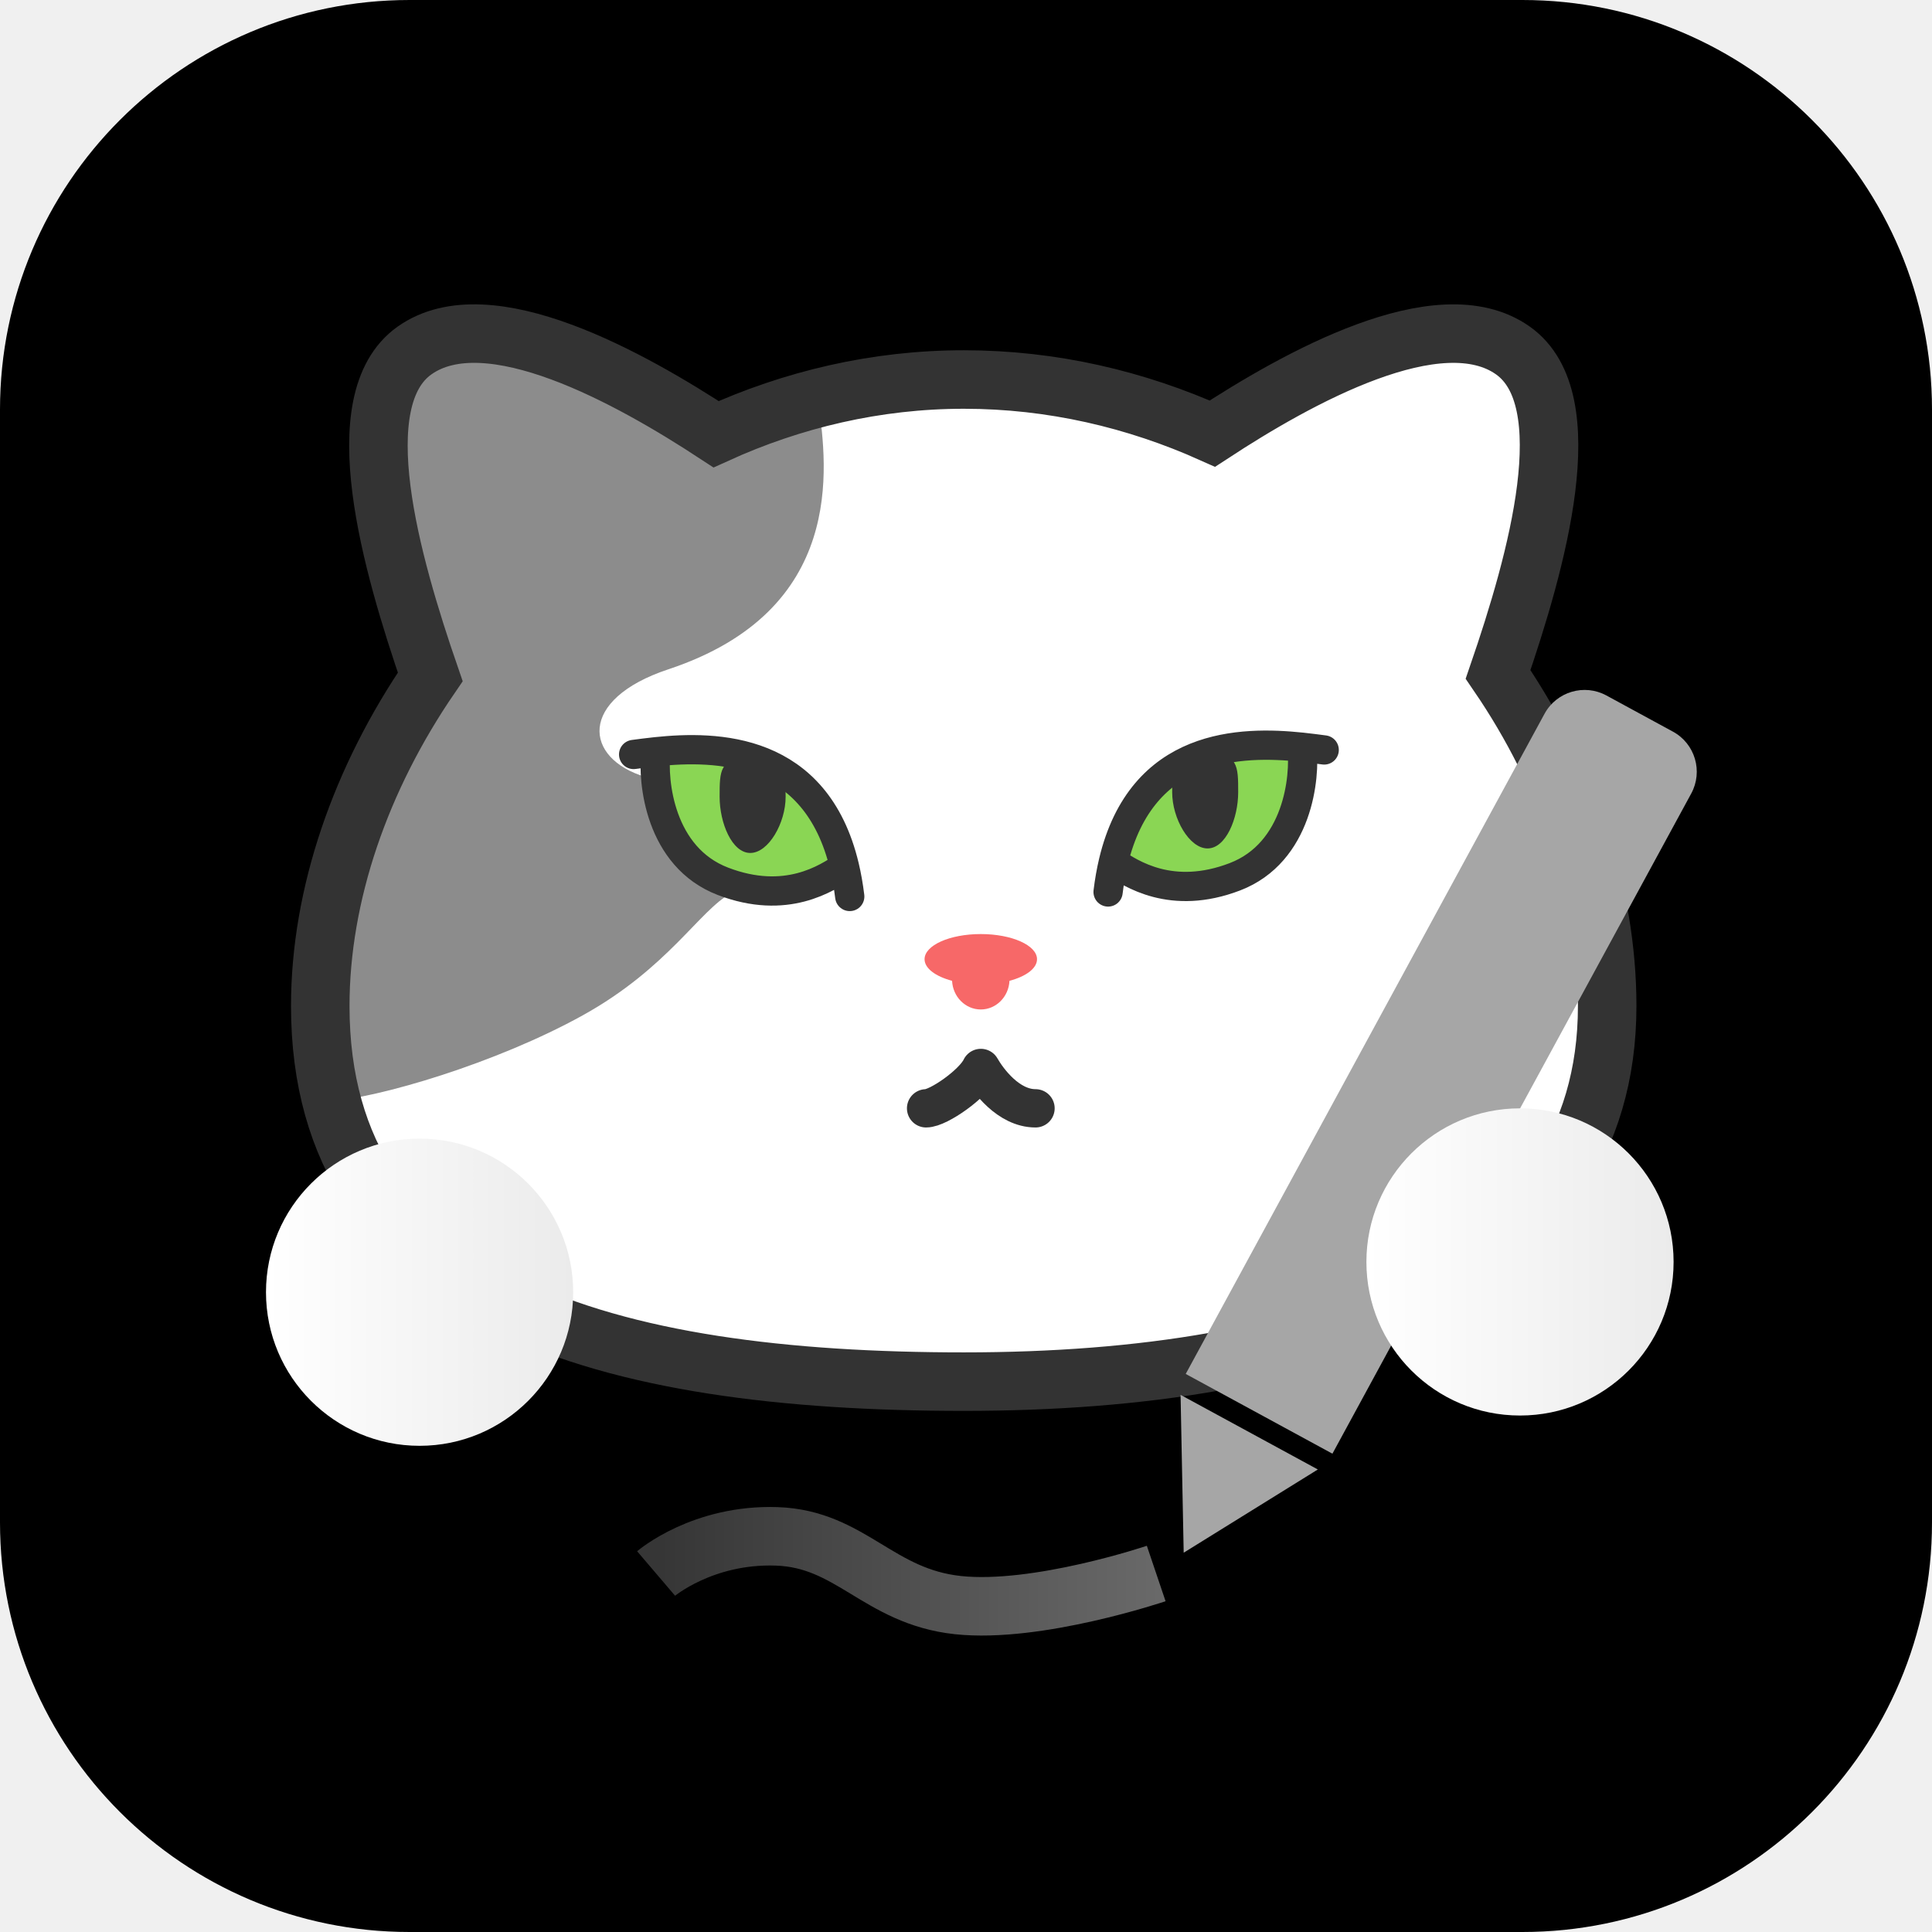
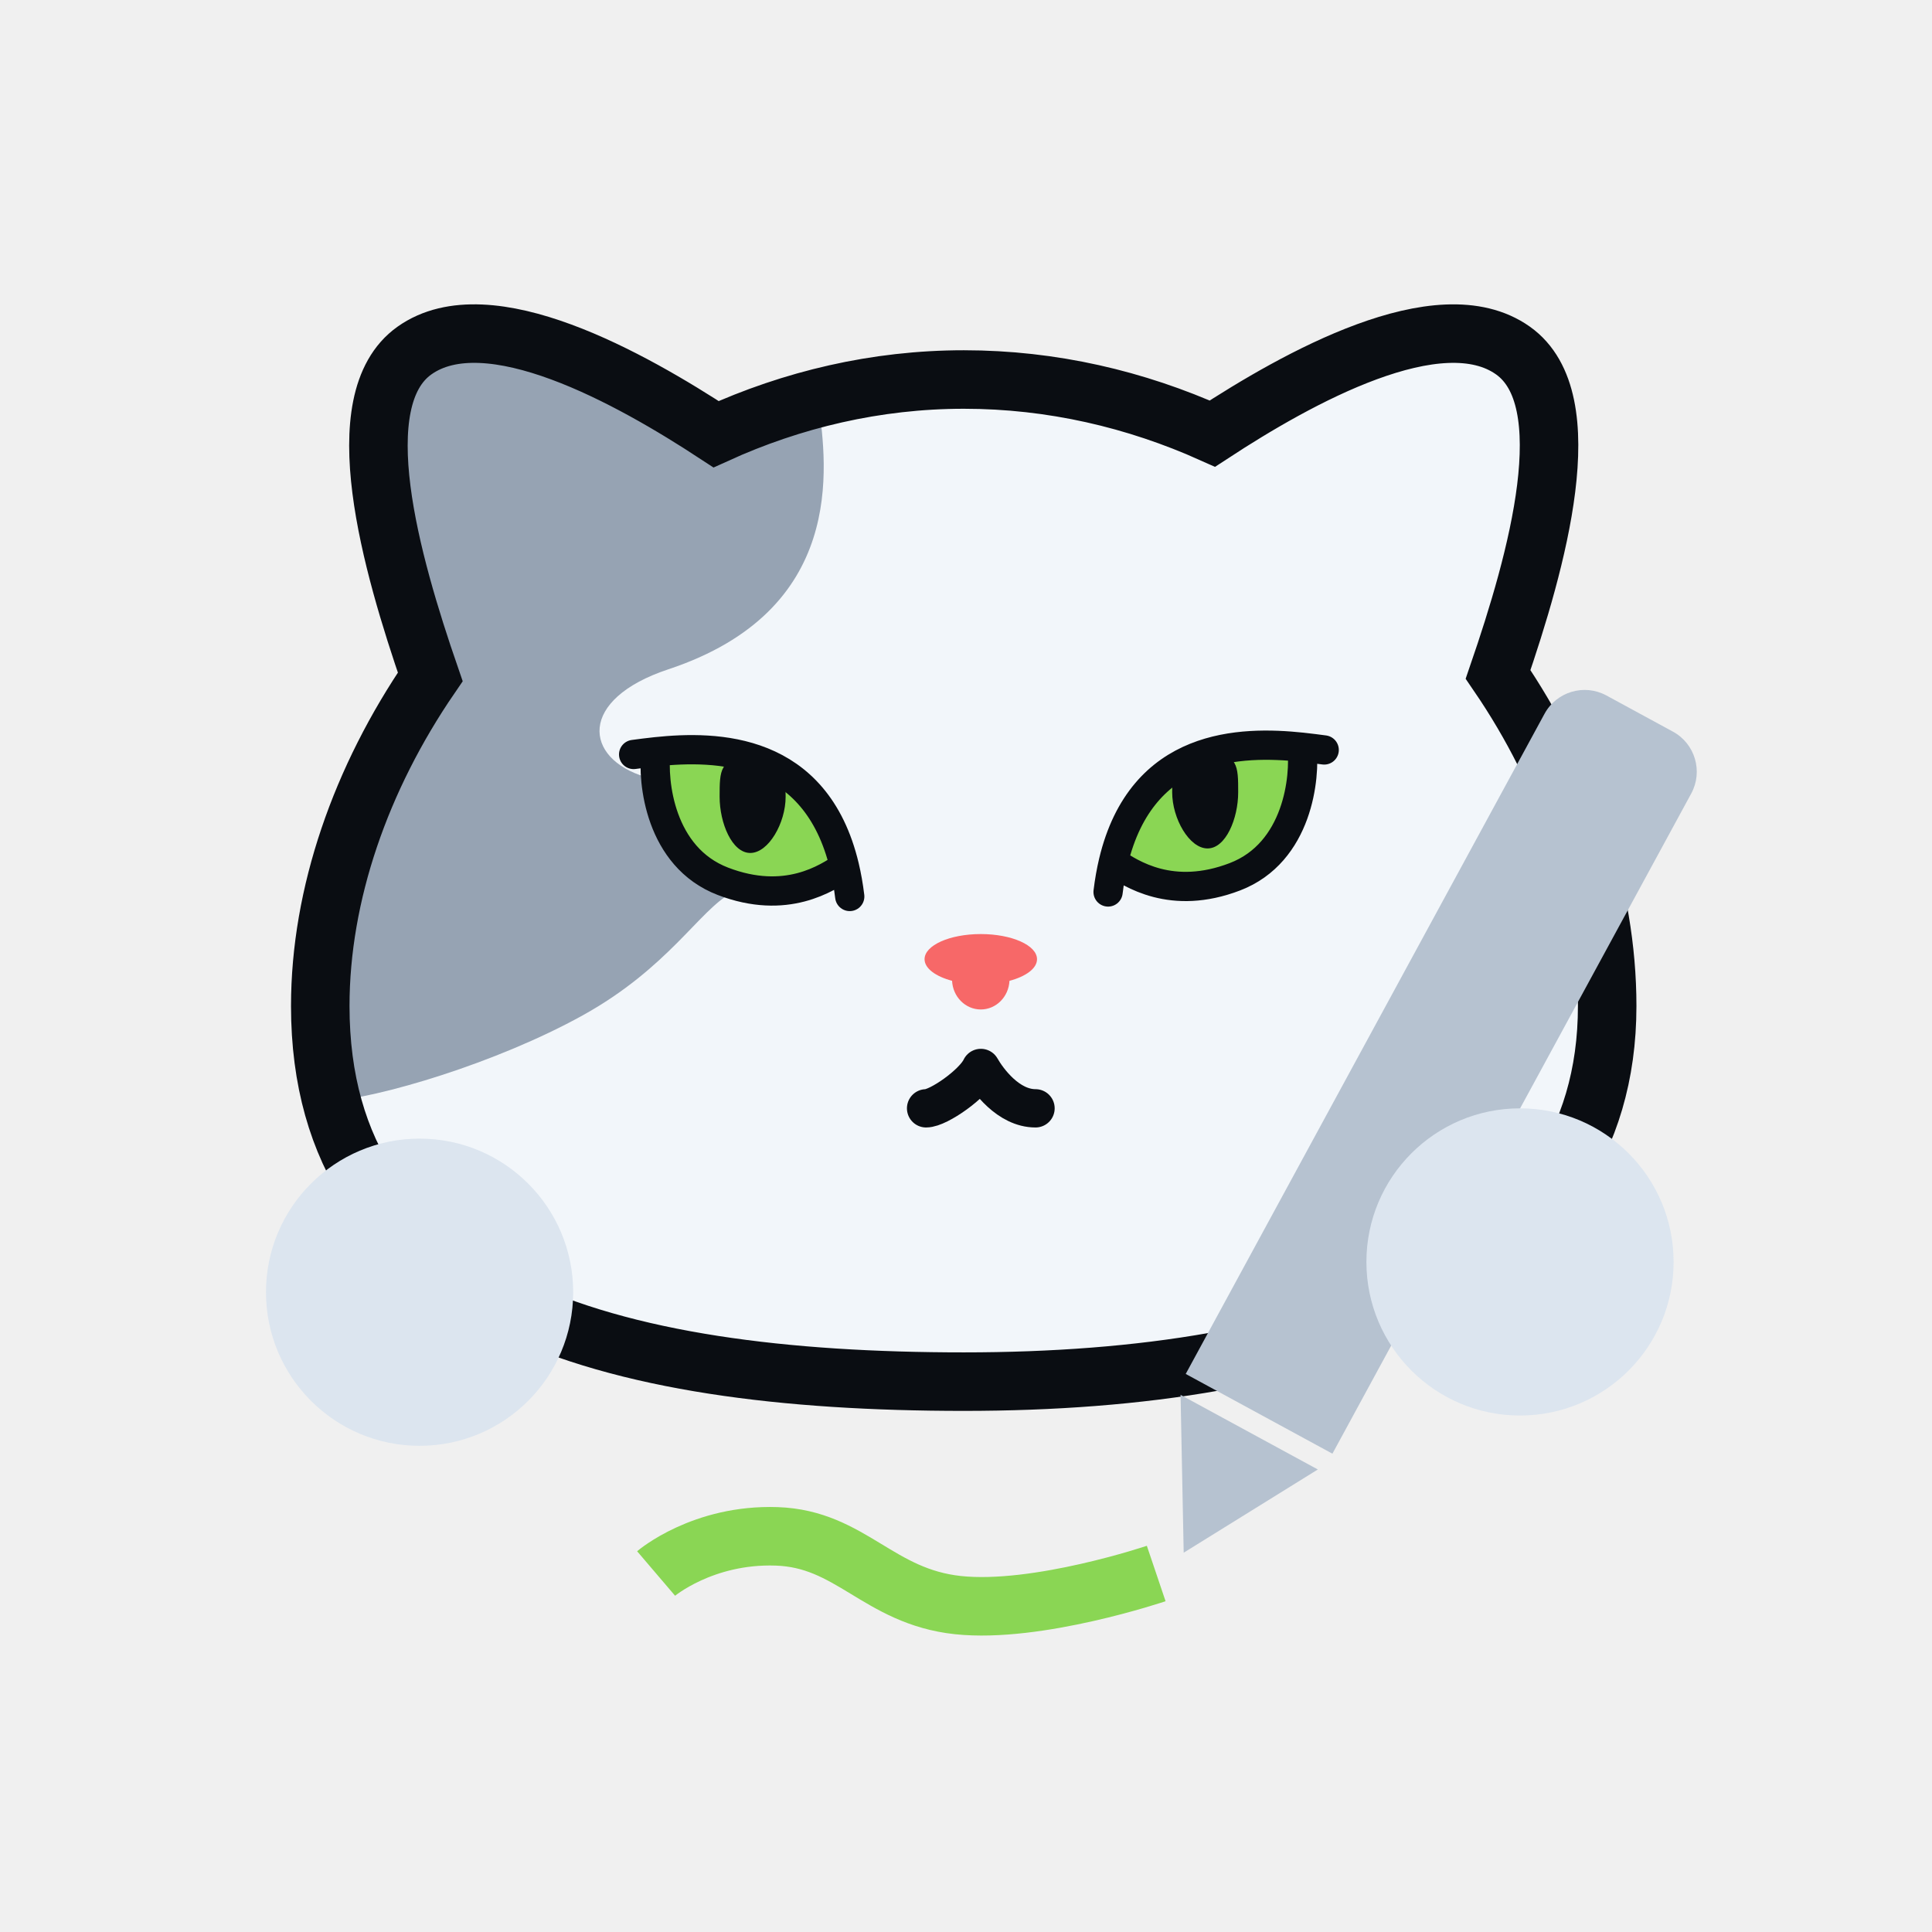
<svg xmlns="http://www.w3.org/2000/svg" width="120" height="120" viewBox="0 0 120 120" fill="none">
-   <rect x="0" y="0" width="120" height="120" rx="25.439" fill="#000000" />
-   <path fill-rule="evenodd" fill="#FFFFFF" d="M99.829 62.481C99.829 55.383 97.331 48.154 93.047 41.884C95.474 34.827 98.283 24.829 93.975 21.771C89.409 18.529 80.55 23.503 75.306 26.934C70.554 24.801 65.34 23.572 59.864 23.572C54.411 23.572 49.215 24.817 44.478 26.974C39.242 23.542 30.33 18.516 25.745 21.771C21.407 24.851 24.291 34.978 26.729 42.043C22.413 48.344 19.892 55.548 19.892 62.481C19.892 80.959 37.79 85.814 59.864 85.814C81.939 85.814 99.829 79.589 99.829 62.481Z" />
-   <path d="M50.834 25.064C51.391 29.036 52.535 37.916 41.512 41.572C35.87 43.444 36.253 47.113 40.095 48.259L42.757 53.574L45.419 55.473C43.447 56.53 41.512 60.12 36.188 63.068C30.865 66.016 23.518 68.212 20.307 68.419C19.678 62.812 19.594 52.627 26.249 43.444C28.698 40.064 20.307 25.064 26.249 22.474C32.936 18.311 42.757 29.411 50.834 25.064Z" fill="#8C8C8C" />
-   <path d="M99.825 62.485C99.825 55.387 97.332 48.158 93.048 41.888C95.474 34.831 98.282 24.831 93.974 21.773C89.408 18.531 80.549 23.503 75.304 26.933C70.552 24.8 65.343 23.572 59.868 23.572C54.414 23.572 49.214 24.813 44.477 26.97C39.241 23.538 30.328 18.518 25.743 21.773C21.405 24.853 24.286 34.978 26.724 42.043C22.409 48.344 19.892 55.551 19.892 62.485C19.892 80.963 37.793 85.816 59.868 85.816C81.942 85.816 99.825 79.593 99.825 62.485Z" stroke="rgba(51, 51, 51, 1)" stroke-width="3.634" />
-   <path stroke="rgba(51, 51, 51, 1)" stroke-width="2.379" stroke-linejoin="round" stroke-linecap="round" d="M57.521 68.84C58.298 68.839 60.471 67.305 60.923 66.333C61.353 67.086 62.626 68.84 64.318 68.84" />
+   <path fill-rule="evenodd" fill="#F2F6FA" d="M99.829 62.481C99.829 55.383 97.331 48.154 93.047 41.884C95.474 34.827 98.283 24.829 93.975 21.771C89.409 18.529 80.55 23.503 75.306 26.934C70.554 24.801 65.34 23.572 59.864 23.572C54.411 23.572 49.215 24.817 44.478 26.974C39.242 23.542 30.33 18.516 25.745 21.771C21.407 24.851 24.291 34.978 26.729 42.043C22.413 48.344 19.892 55.548 19.892 62.481C19.892 80.959 37.79 85.814 59.864 85.814C81.939 85.814 99.829 79.589 99.829 62.481Z" />
+   <path fill="#96A3B3" d="M50.834 25.064C51.391 29.036 52.535 37.916 41.512 41.572C35.87 43.444 36.253 47.113 40.095 48.259L42.757 53.574L45.419 55.473C43.447 56.53 41.512 60.12 36.188 63.068C30.865 66.016 23.518 68.212 20.307 68.419C19.678 62.812 19.594 52.627 26.249 43.444C28.698 40.064 20.307 25.064 26.249 22.474C32.936 18.311 42.757 29.411 50.834 25.064Z" />
+   <path d="M99.825 62.485C99.825 55.387 97.332 48.158 93.048 41.888C95.474 34.831 98.282 24.831 93.974 21.773C89.408 18.531 80.549 23.503 75.304 26.933C70.552 24.8 65.343 23.572 59.868 23.572C54.414 23.572 49.214 24.813 44.477 26.97C39.241 23.538 30.328 18.518 25.743 21.773C21.405 24.853 24.286 34.978 26.724 42.043C22.409 48.344 19.892 55.551 19.892 62.485C19.892 80.963 37.793 85.816 59.868 85.816C81.942 85.816 99.825 79.593 99.825 62.485Z" stroke="#0A0D12" stroke-width="3.634" />
+   <path stroke="#0A0D12" stroke-width="2.379" stroke-linejoin="round" stroke-linecap="round" d="M57.521 68.84C58.298 68.839 60.471 67.305 60.923 66.333C61.353 67.086 62.626 68.84 64.318 68.84" />
  <path fill="#8AD654" d="M40.736 46.695C44.512 46.3 50.676 46.385 52.446 53.815C51.359 54.543 48.83 56.24 44.906 54.735C40.983 53.231 40.514 48.545 40.736 46.695Z" />
-   <path stroke="rgba(51, 51, 51, 1)" stroke-width="1.817" stroke-linecap="round" d="M39.356 46.862C39.762 46.808 40.228 46.745 40.739 46.692M52.779 55.682C52.697 55.014 52.587 54.393 52.449 53.816M52.449 53.816C51.362 54.544 48.825 56.243 44.902 54.739C40.979 53.234 40.516 48.542 40.739 46.692M52.449 53.816C50.68 46.386 44.514 46.296 40.739 46.692" />
-   <path d="M48.797 49.489C48.797 51.121 47.734 52.979 46.6 52.979C45.466 52.979 44.697 51.121 44.697 49.489C44.697 47.857 44.697 47.07 46.6 47.07C48.504 47.07 48.797 47.857 48.797 49.489Z" fill="#333333" />
+   <path stroke="#0A0D12" stroke-width="1.817" stroke-linecap="round" d="M39.356 46.862C39.762 46.808 40.228 46.745 40.739 46.692M52.779 55.682C52.697 55.014 52.587 54.393 52.449 53.816M52.449 53.816C51.362 54.544 48.825 56.243 44.902 54.739C40.979 53.234 40.516 48.542 40.739 46.692M52.449 53.816C50.68 46.386 44.514 46.296 40.739 46.692" />
+   <path d="M48.797 49.489C48.797 51.121 47.734 52.979 46.6 52.979C45.466 52.979 44.697 51.121 44.697 49.489C44.697 47.857 44.697 47.07 46.6 47.07C48.504 47.07 48.797 47.857 48.797 49.489Z" fill="#0A0D12" />
  <path fill="#8AD654" d="M80.868 46.415C77.092 46.019 70.927 46.104 69.158 53.535C70.245 54.263 72.774 55.959 76.698 54.455C80.621 52.95 81.09 48.265 80.868 46.415Z" />
-   <path stroke="rgba(51, 51, 51, 1)" stroke-width="1.817" stroke-linecap="round" d="M82.248 46.581C81.841 46.527 81.375 46.465 80.865 46.411M68.825 55.402C68.906 54.733 69.017 54.113 69.154 53.536M69.154 53.536C70.241 54.264 72.778 55.962 76.702 54.458C80.625 52.953 81.087 48.261 80.865 46.411M69.154 53.536C70.924 46.105 77.089 46.016 80.865 46.411" />
-   <path d="M72.806 49.209C72.806 50.841 73.869 52.698 75.003 52.698C76.137 52.698 76.906 50.841 76.906 49.209C76.906 47.577 76.906 46.79 75.003 46.79C73.1 46.79 72.806 47.577 72.806 49.209Z" fill="#333333" />
+   <path stroke="#0A0D12" stroke-width="1.817" stroke-linecap="round" d="M82.248 46.581C81.841 46.527 81.375 46.465 80.865 46.411M68.825 55.402C68.906 54.733 69.017 54.113 69.154 53.536M69.154 53.536C70.241 54.264 72.778 55.962 76.702 54.458C80.625 52.953 81.087 48.261 80.865 46.411M69.154 53.536C70.924 46.105 77.089 46.016 80.865 46.411" />
+   <path d="M72.806 49.209C72.806 50.841 73.869 52.698 75.003 52.698C76.137 52.698 76.906 50.841 76.906 49.209C76.906 47.577 76.906 46.79 75.003 46.79C73.1 46.79 72.806 47.577 72.806 49.209Z" fill="#0A0D12" />
  <path d="M62.7 60.921C63.724 60.649 64.411 60.149 64.411 59.578C64.411 58.715 62.847 58.016 60.918 58.016C58.989 58.016 57.426 58.715 57.426 59.578C57.426 60.149 58.112 60.648 59.135 60.92C59.183 61.912 59.962 62.7 60.918 62.7C61.873 62.7 62.652 61.912 62.7 60.921Z" fill-rule="evenodd" fill="#F76868" />
-   <circle cx="26.061" cy="80.262" r="9.54" fill="url(#linear_fill_8_114)" />
-   <path d="M73.647 85.338L82.759 90.291L105.045 49.288C105.793 47.912 105.284 46.19 103.908 45.443L99.778 43.198C98.402 42.45 96.68 42.959 95.933 44.335L73.647 85.338ZM73.521 96.441L73.327 86.637L81.853 91.272L73.521 96.441Z" fill-rule="evenodd" fill="#A6A6A6" />
-   <circle cx="94.41" cy="78.381" r="9.54" fill="url(#linear_fill_8_115)" />
-   <path stroke="url(#linear_border_8_117_0)" stroke-width="3.634" d="M40.752 97.733C40.752 97.733 43.644 95.266 48.249 95.426C52.854 95.585 54.555 99.164 59.495 99.696C64.434 100.227 71.814 97.733 71.814 97.733" />
-   <defs>
-     <linearGradient id="linear_fill_8_114" x1="16.521" y1="80.262" x2="35.601" y2="80.262" gradientUnits="userSpaceOnUse">
-       <stop offset="0" stop-color="#FFFFFF" />
-       <stop offset="1" stop-color="#EBEBEB" />
-     </linearGradient>
-     <linearGradient id="linear_fill_8_115" x1="84.871" y1="78.381" x2="103.95" y2="78.381" gradientUnits="userSpaceOnUse">
-       <stop offset="0" stop-color="#FFFFFF" />
-       <stop offset="1" stop-color="#EBEBEB" />
-     </linearGradient>
-     <linearGradient id="linear_border_8_117_0" x1="40.752" y1="97.592" x2="71.814" y2="97.592" gradientUnits="userSpaceOnUse">
-       <stop offset="0" stop-color="#FFFFFF" stop-opacity="0.21" />
-       <stop offset="1" stop-color="#FFFFFF" stop-opacity="0.41" />
-     </linearGradient>
-   </defs>
+   <circle cx="26.061" cy="80.262" r="9.54" fill="#DCE5EF" />
+   <path d="M73.647 85.338L82.759 90.291L105.045 49.288C105.793 47.912 105.284 46.19 103.908 45.443L99.778 43.198C98.402 42.45 96.68 42.959 95.933 44.335L73.647 85.338ZM73.521 96.441L73.327 86.637L81.853 91.272L73.521 96.441Z" fill-rule="evenodd" fill="#B6C2D0" />
+   <circle cx="94.41" cy="78.381" r="9.54" fill="#DCE5EF" />
+   <path stroke="#8AD654" stroke-width="3.634" d="M40.752 97.733C40.752 97.733 43.644 95.266 48.249 95.426C52.854 95.585 54.555 99.164 59.495 99.696C64.434 100.227 71.814 97.733 71.814 97.733" />
</svg>
